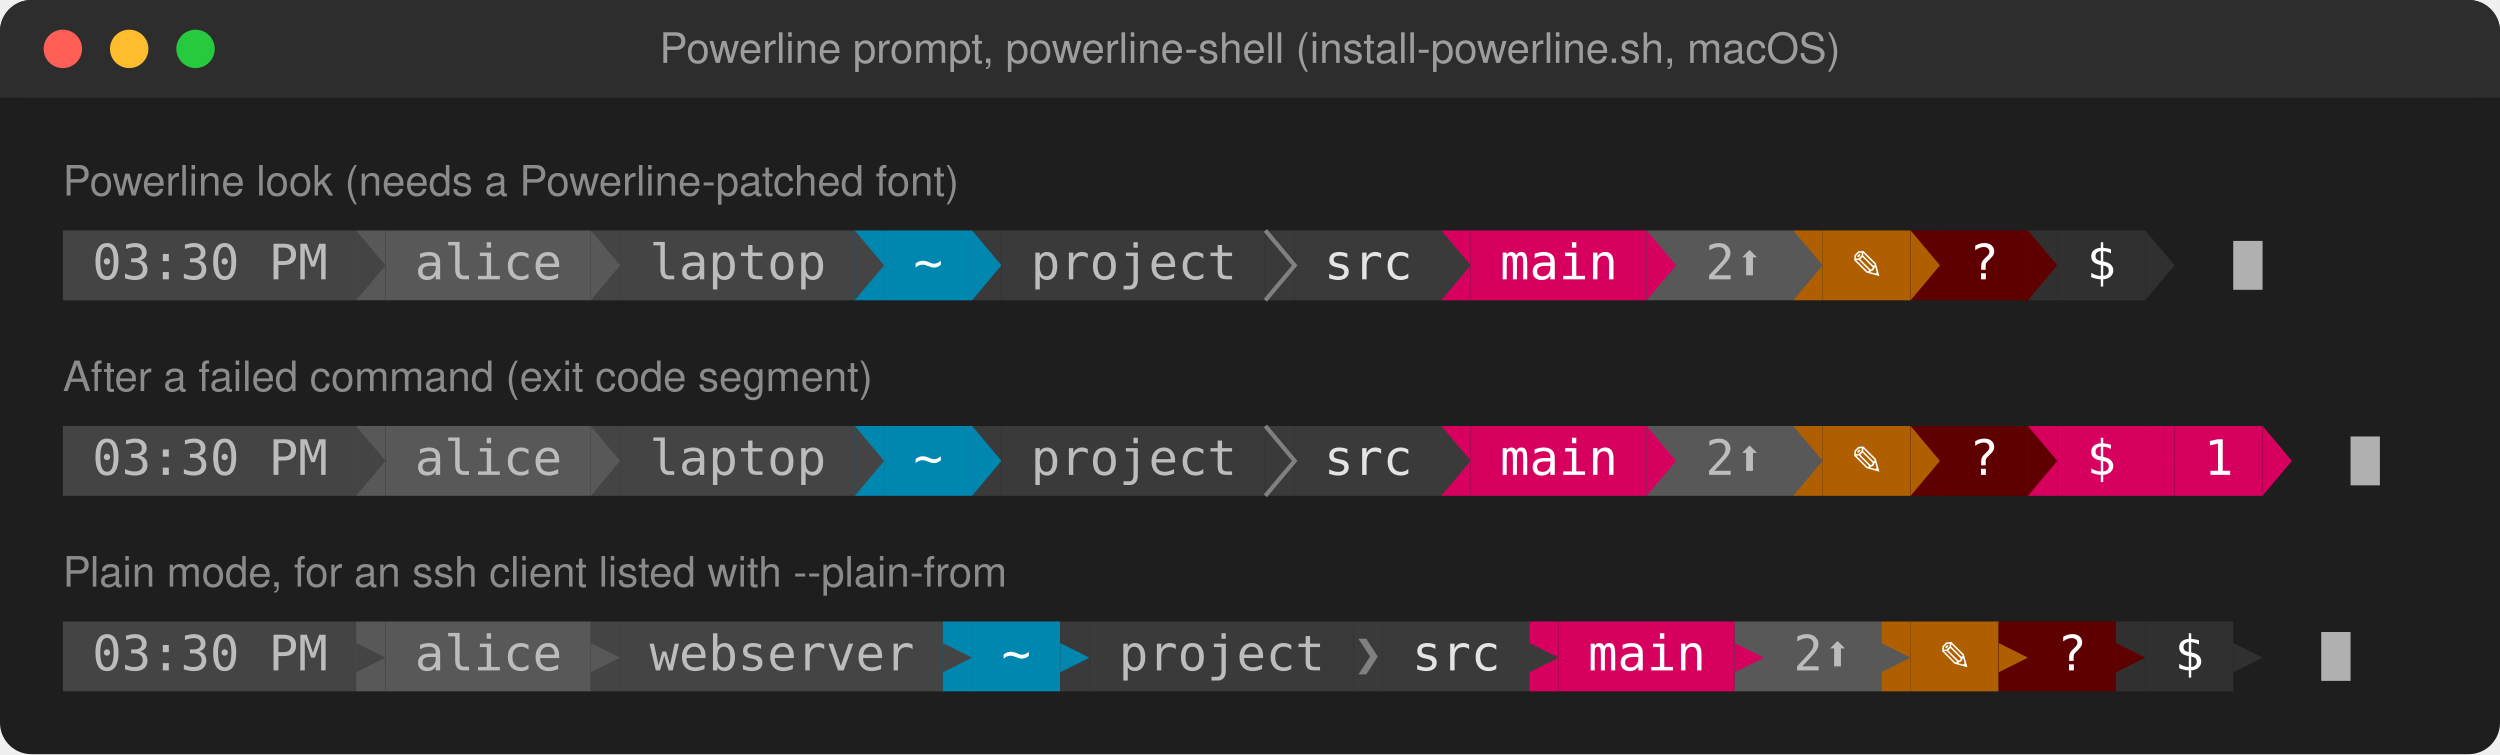
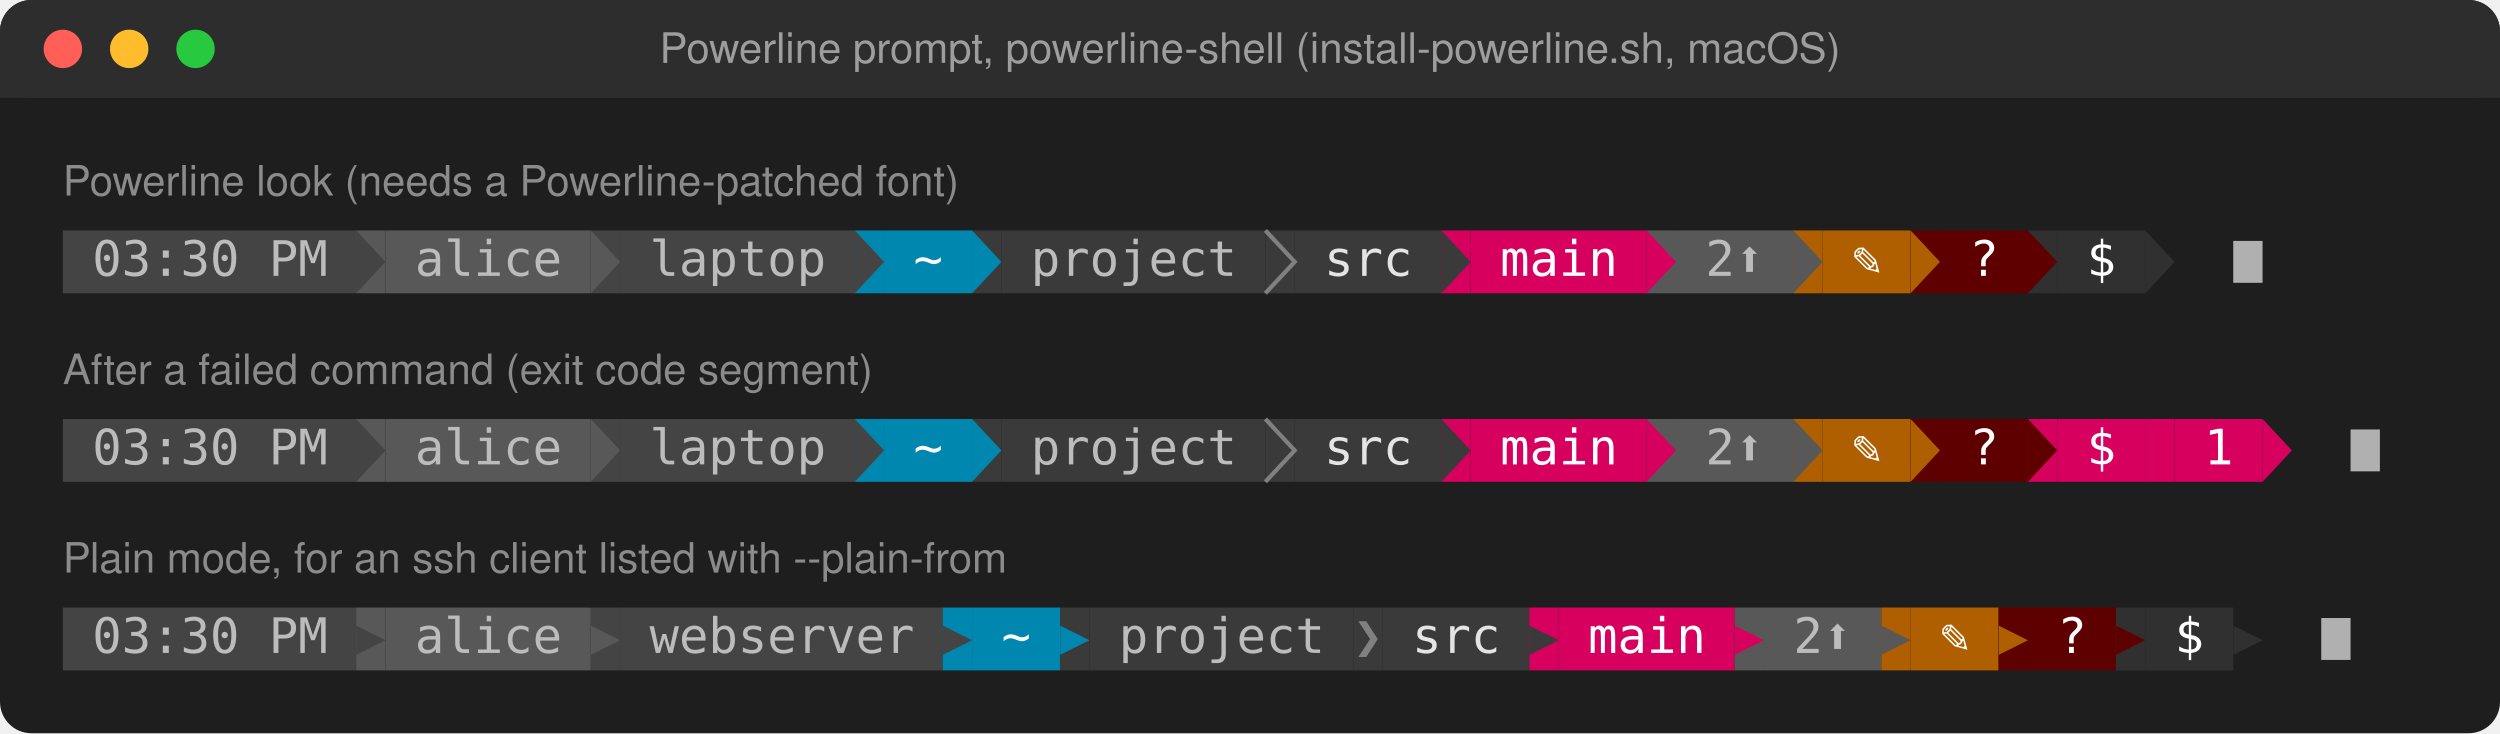
- <svg xmlns="http://www.w3.org/2000/svg" width="716" height="216" viewBox="0 0 716 216" role="img" aria-label="Powerline prompt, powerline-shell (install-powerline.sh, macOS)">
+ <svg xmlns="http://www.w3.org/2000/svg" width="716" height="210" viewBox="0 0 716 210" role="img" aria-label="Powerline prompt, powerline-shell (install-powerline.sh, macOS)">
  <rect width="100%" height="100%" rx="9" fill="#1e1e1e" />
  <rect width="100%" height="28" rx="9" fill="#2d2d2d" />
  <rect y="14" width="100%" height="14" fill="#2d2d2d" />
  <circle cx="18" cy="14" r="5.5" fill="#ff5f56" />
  <circle cx="37" cy="14" r="5.5" fill="#ffbd2e" />
  <circle cx="56" cy="14" r="5.5" fill="#27c93f" />
  <text x="358" y="18" fill="#9d9d9d" text-anchor="middle" font-family="-apple-system, 'Segoe UI', Helvetica, Arial, sans-serif" font-size="12">Powerline prompt, powerline-shell (install-powerline.sh, macOS)</text>
  <g font-family="ui-monospace, SFMono-Regular, Menlo, Consolas, 'DejaVu Sans Mono', monospace" font-size="14">
    <text x="18" y="56" fill="#8b8b8b" font-family="-apple-system, 'Segoe UI', Helvetica, Arial, sans-serif" font-size="12">Powerline look (needs a Powerline-patched font)</text>
-     <rect x="18.00" y="66.00" width="84.00" height="20" fill="#444444" />
-     <rect x="102.00" y="66.00" width="8.40" height="20" fill="#585858" />
-     <rect x="110.40" y="66.00" width="58.80" height="20" fill="#585858" />
-     <rect x="169.20" y="66.00" width="8.40" height="20" fill="#444444" />
-     <rect x="177.60" y="66.00" width="67.20" height="20" fill="#444444" />
-     <rect x="244.80" y="66.00" width="8.40" height="20" fill="#0087af" />
-     <rect x="253.20" y="66.00" width="25.20" height="20" fill="#0087af" />
-     <rect x="278.40" y="66.00" width="8.40" height="20" fill="#3a3a3a" />
-     <rect x="286.80" y="66.00" width="75.60" height="20" fill="#3a3a3a" />
-     <rect x="362.40" y="66.00" width="8.40" height="20" fill="#3a3a3a" />
-     <rect x="370.80" y="66.00" width="42.00" height="20" fill="#3a3a3a" />
-     <rect x="412.80" y="66.00" width="8.40" height="20" fill="#d7005f" />
-     <rect x="421.20" y="66.00" width="50.40" height="20" fill="#d7005f" />
-     <rect x="471.60" y="66.00" width="8.40" height="20" fill="#585858" />
-     <rect x="480.00" y="66.00" width="33.60" height="20" fill="#585858" />
-     <rect x="513.60" y="66.00" width="8.40" height="20" fill="#af5f00" />
-     <rect x="522.00" y="66.00" width="25.20" height="20" fill="#af5f00" />
-     <rect x="547.20" y="66.00" width="8.40" height="20" fill="#5f0000" />
-     <rect x="555.60" y="66.00" width="25.20" height="20" fill="#5f0000" />
-     <rect x="580.80" y="66.00" width="8.40" height="20" fill="#303030" />
-     <rect x="589.20" y="66.00" width="25.20" height="20" fill="#303030" />
-     <text x="18.00" y="80.00" fill="#bcbcbc" textLength="84.00" lengthAdjust="spacingAndGlyphs" xml:space="preserve"> 03:30 PM </text>
-     <polygon points="102.00,66.00 110.40,76.00 102.00,86.00" fill="#444444" />
-     <text x="110.40" y="80.00" fill="#bcbcbc" textLength="58.80" lengthAdjust="spacingAndGlyphs" xml:space="preserve"> alice </text>
-     <polygon points="169.20,66.00 177.60,76.00 169.20,86.00" fill="#585858" />
-     <text x="177.60" y="80.00" fill="#bcbcbc" textLength="67.20" lengthAdjust="spacingAndGlyphs" xml:space="preserve"> laptop </text>
-     <polygon points="244.80,66.00 253.20,76.00 244.80,86.00" fill="#444444" />
-     <text x="253.20" y="80.00" fill="#ffffff" textLength="25.20" lengthAdjust="spacingAndGlyphs" xml:space="preserve"> ~ </text>
-     <polygon points="278.40,66.00 286.80,76.00 278.40,86.00" fill="#0087af" />
-     <text x="286.80" y="80.00" fill="#bcbcbc" textLength="75.60" lengthAdjust="spacingAndGlyphs" xml:space="preserve"> project </text>
-     <polyline points="362.40,66.00 370.80,76.00 362.40,86.00" fill="none" stroke="#808080" stroke-width="1.2" />
-     <text x="370.80" y="80.00" fill="#e4e4e4" textLength="42.00" lengthAdjust="spacingAndGlyphs" xml:space="preserve"> src </text>
-     <polygon points="412.80,66.00 421.20,76.00 412.80,86.00" fill="#3a3a3a" />
-     <text x="421.20" y="80.00" fill="#ffffff" textLength="50.40" lengthAdjust="spacingAndGlyphs" xml:space="preserve"> main </text>
-     <polygon points="471.60,66.00 480.00,76.00 471.60,86.00" fill="#d7005f" />
-     <text x="480.00" y="80.00" fill="#bcbcbc" textLength="33.60" lengthAdjust="spacingAndGlyphs" xml:space="preserve"> 2⬆ </text>
-     <polygon points="513.60,66.00 522.00,76.00 513.60,86.00" fill="#585858" />
-     <text x="522.00" y="80.00" fill="#ffffff" textLength="25.20" lengthAdjust="spacingAndGlyphs" xml:space="preserve"> ✎ </text>
-     <polygon points="547.20,66.00 555.60,76.00 547.20,86.00" fill="#af5f00" />
-     <text x="555.60" y="80.00" fill="#ffffff" textLength="25.20" lengthAdjust="spacingAndGlyphs" xml:space="preserve"> ? </text>
-     <polygon points="580.80,66.00 589.20,76.00 580.80,86.00" fill="#5f0000" />
-     <text x="589.20" y="80.00" fill="#ffffff" textLength="25.20" lengthAdjust="spacingAndGlyphs" xml:space="preserve"> $ </text>
-     <polygon points="614.40,66.00 622.80,76.00 614.40,86.00" fill="#303030" />
-     <rect x="639.60" y="69.00" width="8.40" height="14" fill="#d4d4d4" opacity="0.8" />
-     <text x="18" y="112" fill="#8b8b8b" font-family="-apple-system, 'Segoe UI', Helvetica, Arial, sans-serif" font-size="12">After a failed command (exit code segment)</text>
-     <rect x="18.00" y="122.00" width="84.00" height="20" fill="#444444" />
-     <rect x="102.00" y="122.00" width="8.40" height="20" fill="#585858" />
-     <rect x="110.40" y="122.00" width="58.80" height="20" fill="#585858" />
-     <rect x="169.20" y="122.00" width="8.40" height="20" fill="#444444" />
-     <rect x="177.60" y="122.00" width="67.20" height="20" fill="#444444" />
-     <rect x="244.80" y="122.00" width="8.40" height="20" fill="#0087af" />
-     <rect x="253.20" y="122.00" width="25.20" height="20" fill="#0087af" />
-     <rect x="278.40" y="122.00" width="8.40" height="20" fill="#3a3a3a" />
-     <rect x="286.80" y="122.00" width="75.60" height="20" fill="#3a3a3a" />
-     <rect x="362.40" y="122.00" width="8.40" height="20" fill="#3a3a3a" />
-     <rect x="370.80" y="122.00" width="42.00" height="20" fill="#3a3a3a" />
-     <rect x="412.80" y="122.00" width="8.40" height="20" fill="#d7005f" />
-     <rect x="421.20" y="122.00" width="50.40" height="20" fill="#d7005f" />
-     <rect x="471.60" y="122.00" width="8.40" height="20" fill="#585858" />
-     <rect x="480.00" y="122.00" width="33.60" height="20" fill="#585858" />
-     <rect x="513.60" y="122.00" width="8.40" height="20" fill="#af5f00" />
-     <rect x="522.00" y="122.00" width="25.20" height="20" fill="#af5f00" />
-     <rect x="547.20" y="122.00" width="8.40" height="20" fill="#5f0000" />
-     <rect x="555.60" y="122.00" width="25.20" height="20" fill="#5f0000" />
-     <rect x="580.80" y="122.00" width="8.40" height="20" fill="#d7005f" />
-     <rect x="589.20" y="122.00" width="25.20" height="20" fill="#d7005f" />
-     <rect x="614.40" y="122.00" width="8.40" height="20" fill="#d7005f" />
-     <rect x="622.80" y="122.00" width="25.20" height="20" fill="#d7005f" />
-     <text x="18.00" y="136.00" fill="#bcbcbc" textLength="84.00" lengthAdjust="spacingAndGlyphs" xml:space="preserve"> 03:30 PM </text>
-     <polygon points="102.00,122.00 110.40,132.00 102.00,142.00" fill="#444444" />
-     <text x="110.40" y="136.00" fill="#bcbcbc" textLength="58.80" lengthAdjust="spacingAndGlyphs" xml:space="preserve"> alice </text>
-     <polygon points="169.20,122.00 177.60,132.00 169.20,142.00" fill="#585858" />
-     <text x="177.60" y="136.00" fill="#bcbcbc" textLength="67.20" lengthAdjust="spacingAndGlyphs" xml:space="preserve"> laptop </text>
-     <polygon points="244.80,122.00 253.20,132.00 244.80,142.00" fill="#444444" />
-     <text x="253.20" y="136.00" fill="#ffffff" textLength="25.20" lengthAdjust="spacingAndGlyphs" xml:space="preserve"> ~ </text>
-     <polygon points="278.40,122.00 286.80,132.00 278.40,142.00" fill="#0087af" />
-     <text x="286.80" y="136.00" fill="#bcbcbc" textLength="75.60" lengthAdjust="spacingAndGlyphs" xml:space="preserve"> project </text>
-     <polyline points="362.40,122.00 370.80,132.00 362.40,142.00" fill="none" stroke="#808080" stroke-width="1.2" />
-     <text x="370.80" y="136.00" fill="#e4e4e4" textLength="42.00" lengthAdjust="spacingAndGlyphs" xml:space="preserve"> src </text>
-     <polygon points="412.80,122.00 421.20,132.00 412.80,142.00" fill="#3a3a3a" />
-     <text x="421.20" y="136.00" fill="#ffffff" textLength="50.40" lengthAdjust="spacingAndGlyphs" xml:space="preserve"> main </text>
-     <polygon points="471.60,122.00 480.00,132.00 471.60,142.00" fill="#d7005f" />
-     <text x="480.00" y="136.00" fill="#bcbcbc" textLength="33.60" lengthAdjust="spacingAndGlyphs" xml:space="preserve"> 2⬆ </text>
-     <polygon points="513.60,122.00 522.00,132.00 513.60,142.00" fill="#585858" />
-     <text x="522.00" y="136.00" fill="#ffffff" textLength="25.20" lengthAdjust="spacingAndGlyphs" xml:space="preserve"> ✎ </text>
-     <polygon points="547.20,122.00 555.60,132.00 547.20,142.00" fill="#af5f00" />
-     <text x="555.60" y="136.00" fill="#ffffff" textLength="25.20" lengthAdjust="spacingAndGlyphs" xml:space="preserve"> ? </text>
-     <polygon points="580.80,122.00 589.20,132.00 580.80,142.00" fill="#5f0000" />
-     <text x="589.20" y="136.00" fill="#ffffff" textLength="25.20" lengthAdjust="spacingAndGlyphs" xml:space="preserve"> $ </text>
-     <polygon points="614.40,122.00 622.80,132.00 614.40,142.00" fill="#d7005f" />
-     <text x="622.80" y="136.00" fill="#ffffff" textLength="25.20" lengthAdjust="spacingAndGlyphs" xml:space="preserve"> 1 </text>
-     <polygon points="648.00,122.00 656.40,132.00 648.00,142.00" fill="#d7005f" />
-     <rect x="673.20" y="125.00" width="8.40" height="14" fill="#d4d4d4" opacity="0.8" />
-     <text x="18" y="168" fill="#8b8b8b" font-family="-apple-system, 'Segoe UI', Helvetica, Arial, sans-serif" font-size="12">Plain mode, for an ssh client listed with --plain-from</text>
-     <rect x="18.00" y="178.00" width="84.00" height="20" fill="#444444" />
-     <rect x="102.00" y="178.00" width="8.40" height="20" fill="#585858" />
-     <rect x="110.40" y="178.00" width="58.80" height="20" fill="#585858" />
-     <rect x="169.20" y="178.00" width="8.40" height="20" fill="#444444" />
-     <rect x="177.60" y="178.00" width="92.40" height="20" fill="#444444" />
-     <rect x="270.00" y="178.00" width="8.40" height="20" fill="#0087af" />
-     <rect x="278.40" y="178.00" width="25.20" height="20" fill="#0087af" />
-     <rect x="303.60" y="178.00" width="8.40" height="20" fill="#3a3a3a" />
-     <rect x="312.00" y="178.00" width="75.60" height="20" fill="#3a3a3a" />
-     <rect x="387.60" y="178.00" width="8.40" height="20" fill="#3a3a3a" />
-     <rect x="396.00" y="178.00" width="42.00" height="20" fill="#3a3a3a" />
-     <rect x="438.00" y="178.00" width="8.40" height="20" fill="#d7005f" />
-     <rect x="446.40" y="178.00" width="50.40" height="20" fill="#d7005f" />
-     <rect x="496.80" y="178.00" width="8.40" height="20" fill="#585858" />
-     <rect x="505.20" y="178.00" width="33.60" height="20" fill="#585858" />
-     <rect x="538.80" y="178.00" width="8.40" height="20" fill="#af5f00" />
-     <rect x="547.20" y="178.00" width="25.20" height="20" fill="#af5f00" />
-     <rect x="572.40" y="178.00" width="8.40" height="20" fill="#5f0000" />
-     <rect x="580.80" y="178.00" width="25.20" height="20" fill="#5f0000" />
-     <rect x="606.00" y="178.00" width="8.40" height="20" fill="#303030" />
-     <rect x="614.40" y="178.00" width="25.20" height="20" fill="#303030" />
-     <text x="18.00" y="192.00" fill="#bcbcbc" textLength="84.00" lengthAdjust="spacingAndGlyphs" xml:space="preserve"> 03:30 PM </text>
-     <text x="102.00" y="192.00" fill="#444444" textLength="8.40" lengthAdjust="spacingAndGlyphs" xml:space="preserve">▶</text>
-     <text x="110.40" y="192.00" fill="#bcbcbc" textLength="58.80" lengthAdjust="spacingAndGlyphs" xml:space="preserve"> alice </text>
-     <text x="169.20" y="192.00" fill="#585858" textLength="8.40" lengthAdjust="spacingAndGlyphs" xml:space="preserve">▶</text>
-     <text x="177.60" y="192.00" fill="#bcbcbc" textLength="92.40" lengthAdjust="spacingAndGlyphs" xml:space="preserve"> webserver </text>
-     <text x="270.00" y="192.00" fill="#444444" textLength="8.40" lengthAdjust="spacingAndGlyphs" xml:space="preserve">▶</text>
-     <text x="278.40" y="192.00" fill="#ffffff" textLength="25.20" lengthAdjust="spacingAndGlyphs" xml:space="preserve"> ~ </text>
-     <text x="303.60" y="192.00" fill="#0087af" textLength="8.40" lengthAdjust="spacingAndGlyphs" xml:space="preserve">▶</text>
-     <text x="312.00" y="192.00" fill="#bcbcbc" textLength="75.60" lengthAdjust="spacingAndGlyphs" xml:space="preserve"> project </text>
-     <text x="387.60" y="192.00" fill="#808080" textLength="8.40" lengthAdjust="spacingAndGlyphs" xml:space="preserve">❯</text>
-     <text x="396.00" y="192.00" fill="#e4e4e4" textLength="42.00" lengthAdjust="spacingAndGlyphs" xml:space="preserve"> src </text>
-     <text x="438.00" y="192.00" fill="#3a3a3a" textLength="8.40" lengthAdjust="spacingAndGlyphs" xml:space="preserve">▶</text>
-     <text x="446.40" y="192.00" fill="#ffffff" textLength="50.40" lengthAdjust="spacingAndGlyphs" xml:space="preserve"> main </text>
-     <text x="496.80" y="192.00" fill="#d7005f" textLength="8.40" lengthAdjust="spacingAndGlyphs" xml:space="preserve">▶</text>
-     <text x="505.20" y="192.00" fill="#bcbcbc" textLength="33.60" lengthAdjust="spacingAndGlyphs" xml:space="preserve"> 2⬆ </text>
-     <text x="538.80" y="192.00" fill="#585858" textLength="8.40" lengthAdjust="spacingAndGlyphs" xml:space="preserve">▶</text>
-     <text x="547.20" y="192.00" fill="#ffffff" textLength="25.20" lengthAdjust="spacingAndGlyphs" xml:space="preserve"> ✎ </text>
-     <text x="572.40" y="192.00" fill="#af5f00" textLength="8.40" lengthAdjust="spacingAndGlyphs" xml:space="preserve">▶</text>
-     <text x="580.80" y="192.00" fill="#ffffff" textLength="25.20" lengthAdjust="spacingAndGlyphs" xml:space="preserve"> ? </text>
-     <text x="606.00" y="192.00" fill="#5f0000" textLength="8.40" lengthAdjust="spacingAndGlyphs" xml:space="preserve">▶</text>
-     <text x="614.40" y="192.00" fill="#ffffff" textLength="25.20" lengthAdjust="spacingAndGlyphs" xml:space="preserve"> $ </text>
-     <text x="639.60" y="192.00" fill="#303030" textLength="8.40" lengthAdjust="spacingAndGlyphs" xml:space="preserve">▶</text>
-     <rect x="664.80" y="181.00" width="8.40" height="14" fill="#d4d4d4" opacity="0.8" />
+     <rect x="18.00" y="66.00" width="84.00" height="18" fill="#444444" />
+     <rect x="102.00" y="66.00" width="8.40" height="18" fill="#585858" />
+     <rect x="110.40" y="66.00" width="58.80" height="18" fill="#585858" />
+     <rect x="169.20" y="66.00" width="8.40" height="18" fill="#444444" />
+     <rect x="177.60" y="66.00" width="67.20" height="18" fill="#444444" />
+     <rect x="244.80" y="66.00" width="8.40" height="18" fill="#0087af" />
+     <rect x="253.20" y="66.00" width="25.20" height="18" fill="#0087af" />
+     <rect x="278.40" y="66.00" width="8.40" height="18" fill="#3a3a3a" />
+     <rect x="286.80" y="66.00" width="75.60" height="18" fill="#3a3a3a" />
+     <rect x="362.40" y="66.00" width="8.40" height="18" fill="#3a3a3a" />
+     <rect x="370.80" y="66.00" width="42.00" height="18" fill="#3a3a3a" />
+     <rect x="412.80" y="66.00" width="8.40" height="18" fill="#d7005f" />
+     <rect x="421.20" y="66.00" width="50.40" height="18" fill="#d7005f" />
+     <rect x="471.60" y="66.00" width="8.40" height="18" fill="#585858" />
+     <rect x="480.00" y="66.00" width="33.60" height="18" fill="#585858" />
+     <rect x="513.60" y="66.00" width="8.40" height="18" fill="#af5f00" />
+     <rect x="522.00" y="66.00" width="25.20" height="18" fill="#af5f00" />
+     <rect x="547.20" y="66.00" width="8.40" height="18" fill="#5f0000" />
+     <rect x="555.60" y="66.00" width="25.20" height="18" fill="#5f0000" />
+     <rect x="580.80" y="66.00" width="8.40" height="18" fill="#303030" />
+     <rect x="589.20" y="66.00" width="25.20" height="18" fill="#303030" />
+     <text x="18.00" y="79.00" fill="#bcbcbc" textLength="84.00" lengthAdjust="spacingAndGlyphs" xml:space="preserve"> 03:30 PM </text>
+     <polygon points="102.00,66.00 110.40,75.00 102.00,84.00" fill="#444444" />
+     <text x="110.40" y="79.00" fill="#bcbcbc" textLength="58.80" lengthAdjust="spacingAndGlyphs" xml:space="preserve"> alice </text>
+     <polygon points="169.20,66.00 177.60,75.00 169.20,84.00" fill="#585858" />
+     <text x="177.60" y="79.00" fill="#bcbcbc" textLength="67.20" lengthAdjust="spacingAndGlyphs" xml:space="preserve"> laptop </text>
+     <polygon points="244.80,66.00 253.20,75.00 244.80,84.00" fill="#444444" />
+     <text x="253.20" y="79.00" fill="#ffffff" textLength="25.20" lengthAdjust="spacingAndGlyphs" xml:space="preserve"> ~ </text>
+     <polygon points="278.40,66.00 286.80,75.00 278.40,84.00" fill="#0087af" />
+     <text x="286.80" y="79.00" fill="#bcbcbc" textLength="75.60" lengthAdjust="spacingAndGlyphs" xml:space="preserve"> project </text>
+     <polyline points="362.40,66.00 370.80,75.00 362.40,84.00" fill="none" stroke="#808080" stroke-width="1.2" />
+     <text x="370.80" y="79.00" fill="#e4e4e4" textLength="42.00" lengthAdjust="spacingAndGlyphs" xml:space="preserve"> src </text>
+     <polygon points="412.80,66.00 421.20,75.00 412.80,84.00" fill="#3a3a3a" />
+     <text x="421.20" y="79.00" fill="#ffffff" textLength="50.40" lengthAdjust="spacingAndGlyphs" xml:space="preserve"> main </text>
+     <polygon points="471.60,66.00 480.00,75.00 471.60,84.00" fill="#d7005f" />
+     <text x="480.00" y="79.00" fill="#bcbcbc" textLength="33.60" lengthAdjust="spacingAndGlyphs" xml:space="preserve"> 2⬆ </text>
+     <polygon points="513.60,66.00 522.00,75.00 513.60,84.00" fill="#585858" />
+     <text x="522.00" y="79.00" fill="#ffffff" textLength="25.20" lengthAdjust="spacingAndGlyphs" xml:space="preserve"> ✎ </text>
+     <polygon points="547.20,66.00 555.60,75.00 547.20,84.00" fill="#af5f00" />
+     <text x="555.60" y="79.00" fill="#ffffff" textLength="25.20" lengthAdjust="spacingAndGlyphs" xml:space="preserve"> ? </text>
+     <polygon points="580.80,66.00 589.20,75.00 580.80,84.00" fill="#5f0000" />
+     <text x="589.20" y="79.00" fill="#ffffff" textLength="25.20" lengthAdjust="spacingAndGlyphs" xml:space="preserve"> $ </text>
+     <polygon points="614.40,66.00 622.80,75.00 614.40,84.00" fill="#303030" />
+     <rect x="639.60" y="69.00" width="8.40" height="12" fill="#d4d4d4" opacity="0.8" />
+     <text x="18" y="110" fill="#8b8b8b" font-family="-apple-system, 'Segoe UI', Helvetica, Arial, sans-serif" font-size="12">After a failed command (exit code segment)</text>
+     <rect x="18.00" y="120.00" width="84.00" height="18" fill="#444444" />
+     <rect x="102.00" y="120.00" width="8.40" height="18" fill="#585858" />
+     <rect x="110.40" y="120.00" width="58.80" height="18" fill="#585858" />
+     <rect x="169.20" y="120.00" width="8.40" height="18" fill="#444444" />
+     <rect x="177.60" y="120.00" width="67.20" height="18" fill="#444444" />
+     <rect x="244.80" y="120.00" width="8.40" height="18" fill="#0087af" />
+     <rect x="253.20" y="120.00" width="25.20" height="18" fill="#0087af" />
+     <rect x="278.40" y="120.00" width="8.40" height="18" fill="#3a3a3a" />
+     <rect x="286.80" y="120.00" width="75.60" height="18" fill="#3a3a3a" />
+     <rect x="362.40" y="120.00" width="8.40" height="18" fill="#3a3a3a" />
+     <rect x="370.80" y="120.00" width="42.00" height="18" fill="#3a3a3a" />
+     <rect x="412.80" y="120.00" width="8.40" height="18" fill="#d7005f" />
+     <rect x="421.20" y="120.00" width="50.40" height="18" fill="#d7005f" />
+     <rect x="471.60" y="120.00" width="8.40" height="18" fill="#585858" />
+     <rect x="480.00" y="120.00" width="33.60" height="18" fill="#585858" />
+     <rect x="513.60" y="120.00" width="8.40" height="18" fill="#af5f00" />
+     <rect x="522.00" y="120.00" width="25.20" height="18" fill="#af5f00" />
+     <rect x="547.20" y="120.00" width="8.40" height="18" fill="#5f0000" />
+     <rect x="555.60" y="120.00" width="25.20" height="18" fill="#5f0000" />
+     <rect x="580.80" y="120.00" width="8.40" height="18" fill="#d7005f" />
+     <rect x="589.20" y="120.00" width="25.20" height="18" fill="#d7005f" />
+     <rect x="614.40" y="120.00" width="8.40" height="18" fill="#d7005f" />
+     <rect x="622.80" y="120.00" width="25.20" height="18" fill="#d7005f" />
+     <text x="18.00" y="133.00" fill="#bcbcbc" textLength="84.00" lengthAdjust="spacingAndGlyphs" xml:space="preserve"> 03:30 PM </text>
+     <polygon points="102.00,120.00 110.40,129.00 102.00,138.00" fill="#444444" />
+     <text x="110.40" y="133.00" fill="#bcbcbc" textLength="58.80" lengthAdjust="spacingAndGlyphs" xml:space="preserve"> alice </text>
+     <polygon points="169.20,120.00 177.60,129.00 169.20,138.00" fill="#585858" />
+     <text x="177.60" y="133.00" fill="#bcbcbc" textLength="67.20" lengthAdjust="spacingAndGlyphs" xml:space="preserve"> laptop </text>
+     <polygon points="244.80,120.00 253.20,129.00 244.80,138.00" fill="#444444" />
+     <text x="253.20" y="133.00" fill="#ffffff" textLength="25.20" lengthAdjust="spacingAndGlyphs" xml:space="preserve"> ~ </text>
+     <polygon points="278.40,120.00 286.80,129.00 278.40,138.00" fill="#0087af" />
+     <text x="286.80" y="133.00" fill="#bcbcbc" textLength="75.60" lengthAdjust="spacingAndGlyphs" xml:space="preserve"> project </text>
+     <polyline points="362.40,120.00 370.80,129.00 362.40,138.00" fill="none" stroke="#808080" stroke-width="1.2" />
+     <text x="370.80" y="133.00" fill="#e4e4e4" textLength="42.00" lengthAdjust="spacingAndGlyphs" xml:space="preserve"> src </text>
+     <polygon points="412.80,120.00 421.20,129.00 412.80,138.00" fill="#3a3a3a" />
+     <text x="421.20" y="133.00" fill="#ffffff" textLength="50.40" lengthAdjust="spacingAndGlyphs" xml:space="preserve"> main </text>
+     <polygon points="471.60,120.00 480.00,129.00 471.60,138.00" fill="#d7005f" />
+     <text x="480.00" y="133.00" fill="#bcbcbc" textLength="33.60" lengthAdjust="spacingAndGlyphs" xml:space="preserve"> 2⬆ </text>
+     <polygon points="513.60,120.00 522.00,129.00 513.60,138.00" fill="#585858" />
+     <text x="522.00" y="133.00" fill="#ffffff" textLength="25.20" lengthAdjust="spacingAndGlyphs" xml:space="preserve"> ✎ </text>
+     <polygon points="547.20,120.00 555.60,129.00 547.20,138.00" fill="#af5f00" />
+     <text x="555.60" y="133.00" fill="#ffffff" textLength="25.20" lengthAdjust="spacingAndGlyphs" xml:space="preserve"> ? </text>
+     <polygon points="580.80,120.00 589.20,129.00 580.80,138.00" fill="#5f0000" />
+     <text x="589.20" y="133.00" fill="#ffffff" textLength="25.20" lengthAdjust="spacingAndGlyphs" xml:space="preserve"> $ </text>
+     <polygon points="614.40,120.00 622.80,129.00 614.40,138.00" fill="#d7005f" />
+     <text x="622.80" y="133.00" fill="#ffffff" textLength="25.20" lengthAdjust="spacingAndGlyphs" xml:space="preserve"> 1 </text>
+     <polygon points="648.00,120.00 656.40,129.00 648.00,138.00" fill="#d7005f" />
+     <rect x="673.20" y="123.00" width="8.40" height="12" fill="#d4d4d4" opacity="0.8" />
+     <text x="18" y="164" fill="#8b8b8b" font-family="-apple-system, 'Segoe UI', Helvetica, Arial, sans-serif" font-size="12">Plain mode, for an ssh client listed with --plain-from</text>
+     <rect x="18.00" y="174.00" width="84.00" height="18" fill="#444444" />
+     <rect x="102.00" y="174.00" width="8.40" height="18" fill="#585858" />
+     <rect x="110.40" y="174.00" width="58.80" height="18" fill="#585858" />
+     <rect x="169.20" y="174.00" width="8.40" height="18" fill="#444444" />
+     <rect x="177.60" y="174.00" width="92.40" height="18" fill="#444444" />
+     <rect x="270.00" y="174.00" width="8.40" height="18" fill="#0087af" />
+     <rect x="278.40" y="174.00" width="25.20" height="18" fill="#0087af" />
+     <rect x="303.60" y="174.00" width="8.40" height="18" fill="#3a3a3a" />
+     <rect x="312.00" y="174.00" width="75.60" height="18" fill="#3a3a3a" />
+     <rect x="387.60" y="174.00" width="8.40" height="18" fill="#3a3a3a" />
+     <rect x="396.00" y="174.00" width="42.00" height="18" fill="#3a3a3a" />
+     <rect x="438.00" y="174.00" width="8.40" height="18" fill="#d7005f" />
+     <rect x="446.40" y="174.00" width="50.40" height="18" fill="#d7005f" />
+     <rect x="496.80" y="174.00" width="8.40" height="18" fill="#585858" />
+     <rect x="505.20" y="174.00" width="33.60" height="18" fill="#585858" />
+     <rect x="538.80" y="174.00" width="8.40" height="18" fill="#af5f00" />
+     <rect x="547.20" y="174.00" width="25.20" height="18" fill="#af5f00" />
+     <rect x="572.40" y="174.00" width="8.40" height="18" fill="#5f0000" />
+     <rect x="580.80" y="174.00" width="25.20" height="18" fill="#5f0000" />
+     <rect x="606.00" y="174.00" width="8.40" height="18" fill="#303030" />
+     <rect x="614.40" y="174.00" width="25.20" height="18" fill="#303030" />
+     <text x="18.00" y="187.00" fill="#bcbcbc" textLength="84.00" lengthAdjust="spacingAndGlyphs" xml:space="preserve"> 03:30 PM </text>
+     <text x="102.00" y="187.00" fill="#444444" textLength="8.40" lengthAdjust="spacingAndGlyphs" xml:space="preserve">▶</text>
+     <text x="110.40" y="187.00" fill="#bcbcbc" textLength="58.80" lengthAdjust="spacingAndGlyphs" xml:space="preserve"> alice </text>
+     <text x="169.20" y="187.00" fill="#585858" textLength="8.40" lengthAdjust="spacingAndGlyphs" xml:space="preserve">▶</text>
+     <text x="177.60" y="187.00" fill="#bcbcbc" textLength="92.40" lengthAdjust="spacingAndGlyphs" xml:space="preserve"> webserver </text>
+     <text x="270.00" y="187.00" fill="#444444" textLength="8.40" lengthAdjust="spacingAndGlyphs" xml:space="preserve">▶</text>
+     <text x="278.40" y="187.00" fill="#ffffff" textLength="25.20" lengthAdjust="spacingAndGlyphs" xml:space="preserve"> ~ </text>
+     <text x="303.60" y="187.00" fill="#0087af" textLength="8.40" lengthAdjust="spacingAndGlyphs" xml:space="preserve">▶</text>
+     <text x="312.00" y="187.00" fill="#bcbcbc" textLength="75.60" lengthAdjust="spacingAndGlyphs" xml:space="preserve"> project </text>
+     <text x="387.60" y="187.00" fill="#808080" textLength="8.40" lengthAdjust="spacingAndGlyphs" xml:space="preserve">❯</text>
+     <text x="396.00" y="187.00" fill="#e4e4e4" textLength="42.00" lengthAdjust="spacingAndGlyphs" xml:space="preserve"> src </text>
+     <text x="438.00" y="187.00" fill="#3a3a3a" textLength="8.40" lengthAdjust="spacingAndGlyphs" xml:space="preserve">▶</text>
+     <text x="446.40" y="187.00" fill="#ffffff" textLength="50.40" lengthAdjust="spacingAndGlyphs" xml:space="preserve"> main </text>
+     <text x="496.80" y="187.00" fill="#d7005f" textLength="8.40" lengthAdjust="spacingAndGlyphs" xml:space="preserve">▶</text>
+     <text x="505.20" y="187.00" fill="#bcbcbc" textLength="33.60" lengthAdjust="spacingAndGlyphs" xml:space="preserve"> 2⬆ </text>
+     <text x="538.80" y="187.00" fill="#585858" textLength="8.40" lengthAdjust="spacingAndGlyphs" xml:space="preserve">▶</text>
+     <text x="547.20" y="187.00" fill="#ffffff" textLength="25.20" lengthAdjust="spacingAndGlyphs" xml:space="preserve"> ✎ </text>
+     <text x="572.40" y="187.00" fill="#af5f00" textLength="8.40" lengthAdjust="spacingAndGlyphs" xml:space="preserve">▶</text>
+     <text x="580.80" y="187.00" fill="#ffffff" textLength="25.20" lengthAdjust="spacingAndGlyphs" xml:space="preserve"> ? </text>
+     <text x="606.00" y="187.00" fill="#5f0000" textLength="8.40" lengthAdjust="spacingAndGlyphs" xml:space="preserve">▶</text>
+     <text x="614.40" y="187.00" fill="#ffffff" textLength="25.20" lengthAdjust="spacingAndGlyphs" xml:space="preserve"> $ </text>
+     <text x="639.60" y="187.00" fill="#303030" textLength="8.40" lengthAdjust="spacingAndGlyphs" xml:space="preserve">▶</text>
+     <rect x="664.80" y="177.00" width="8.40" height="12" fill="#d4d4d4" opacity="0.8" />
  </g>
</svg>
